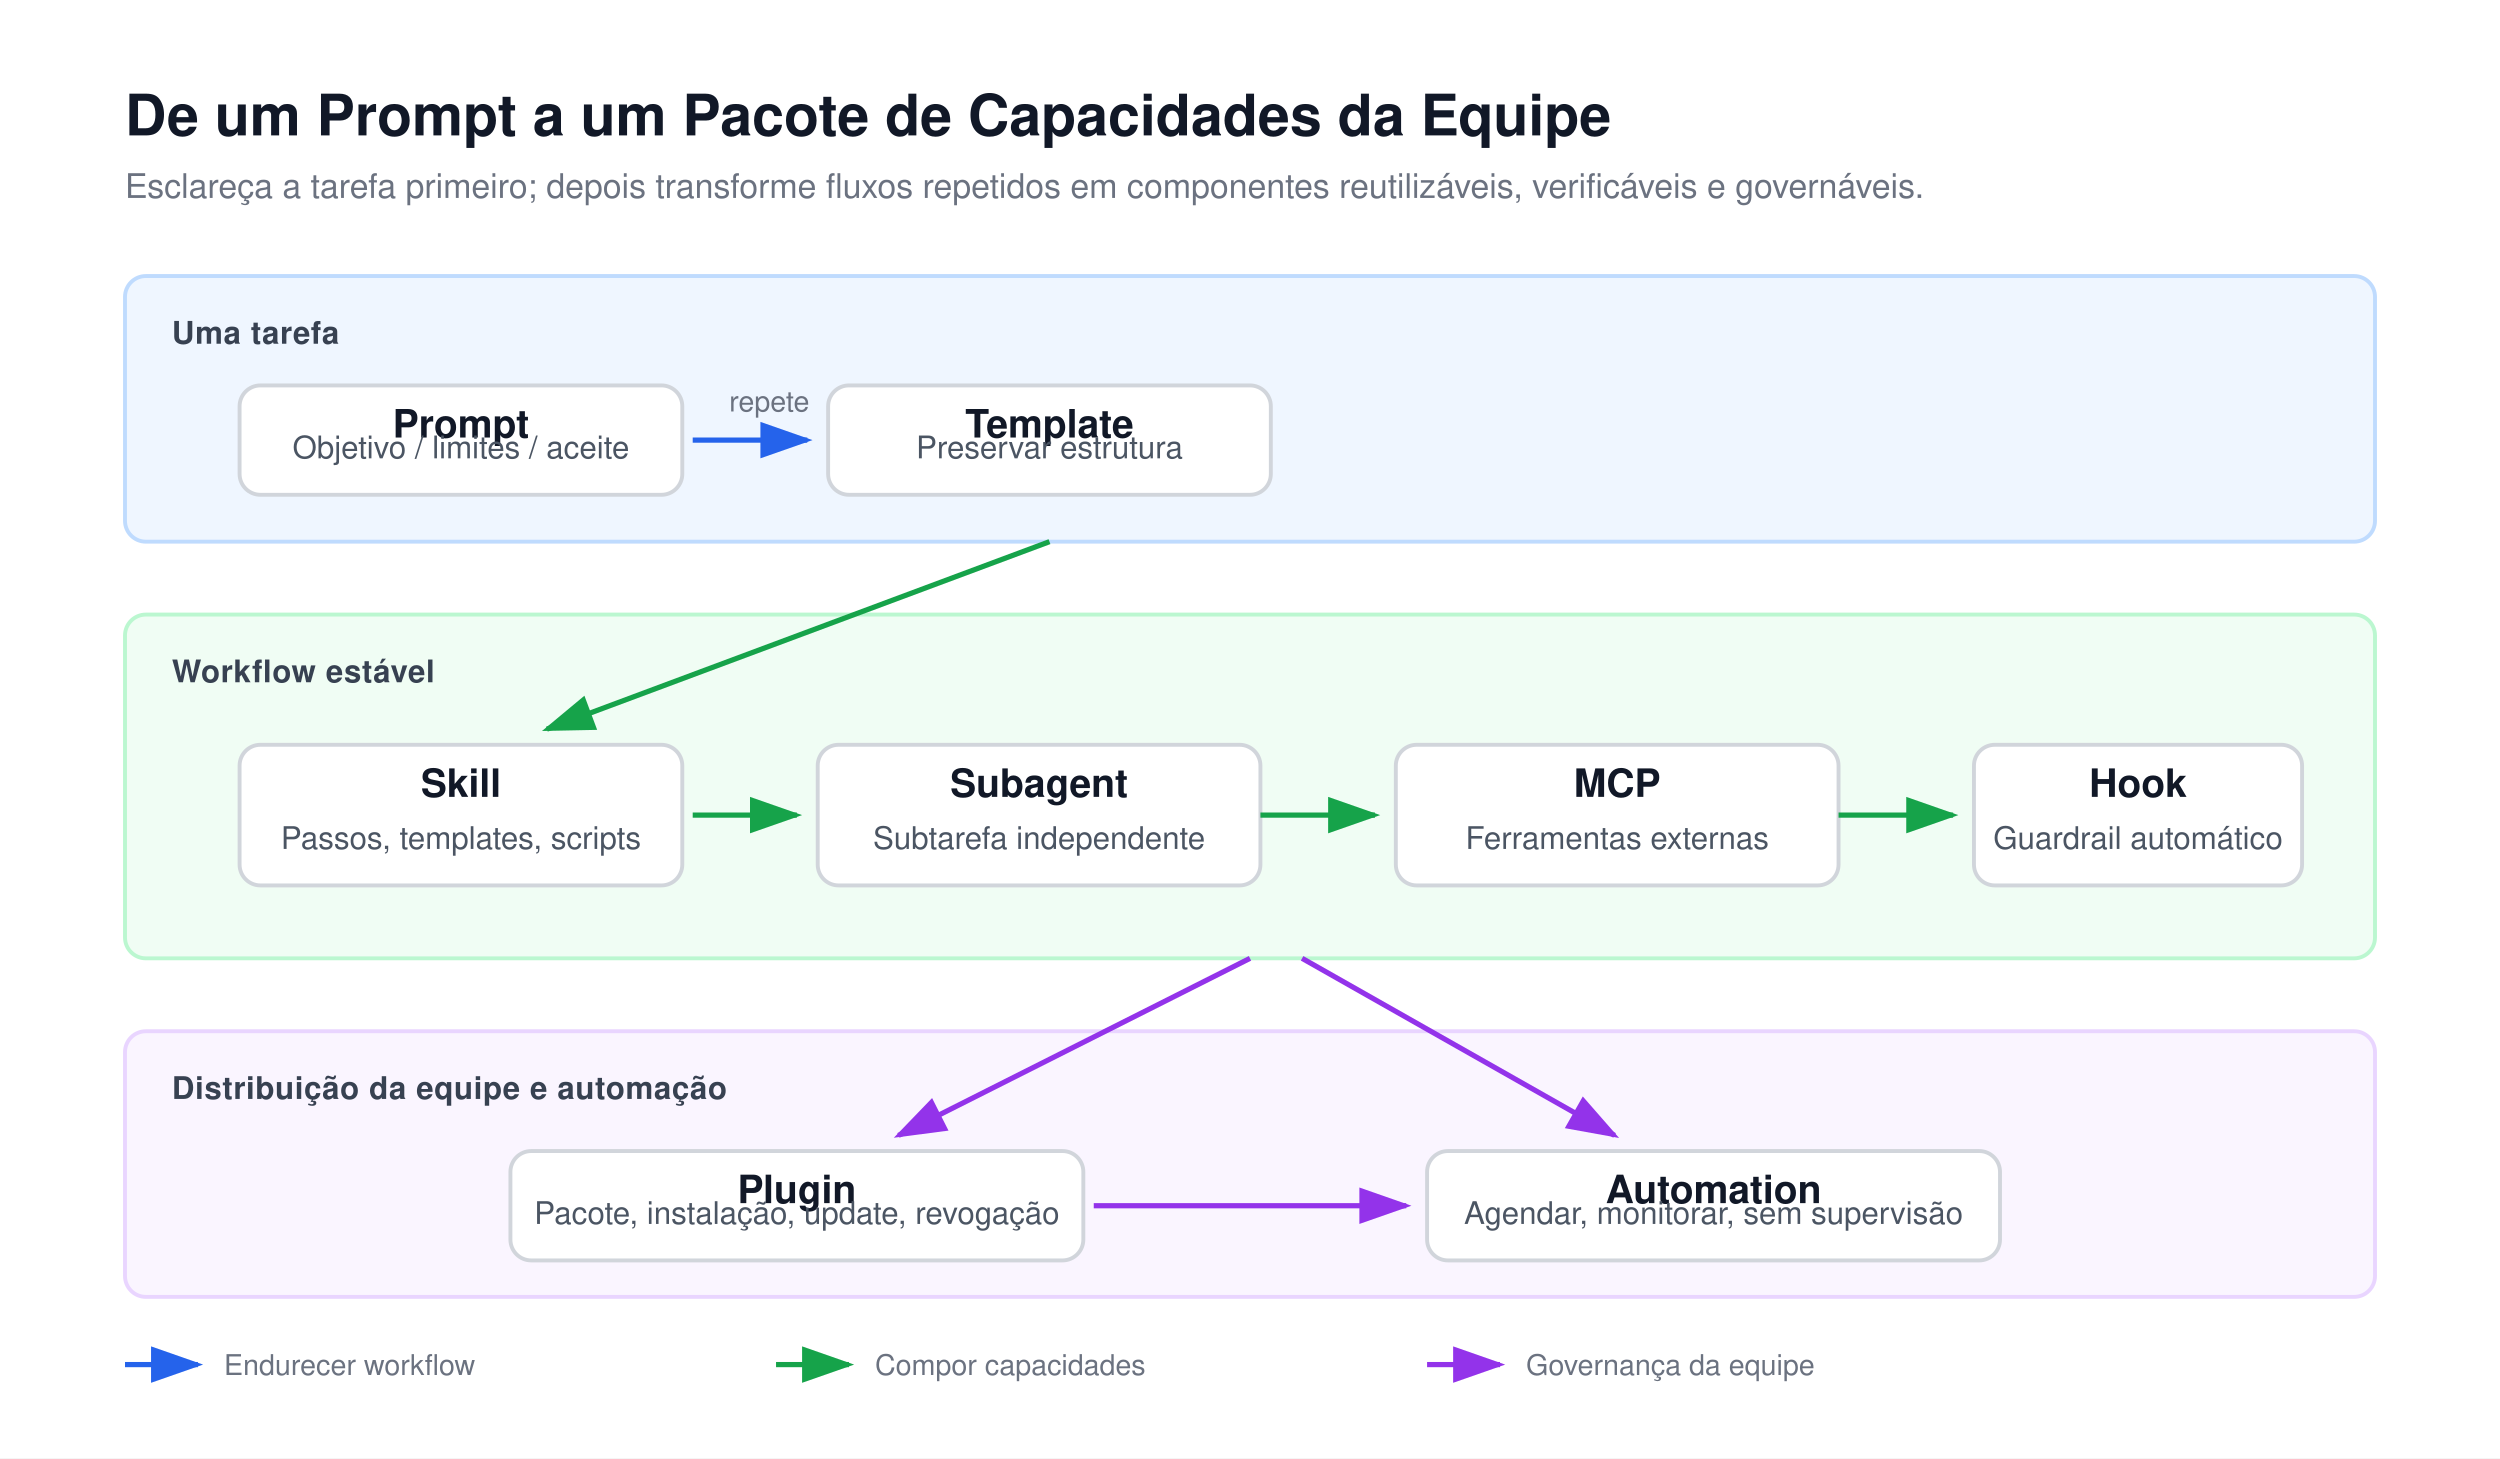
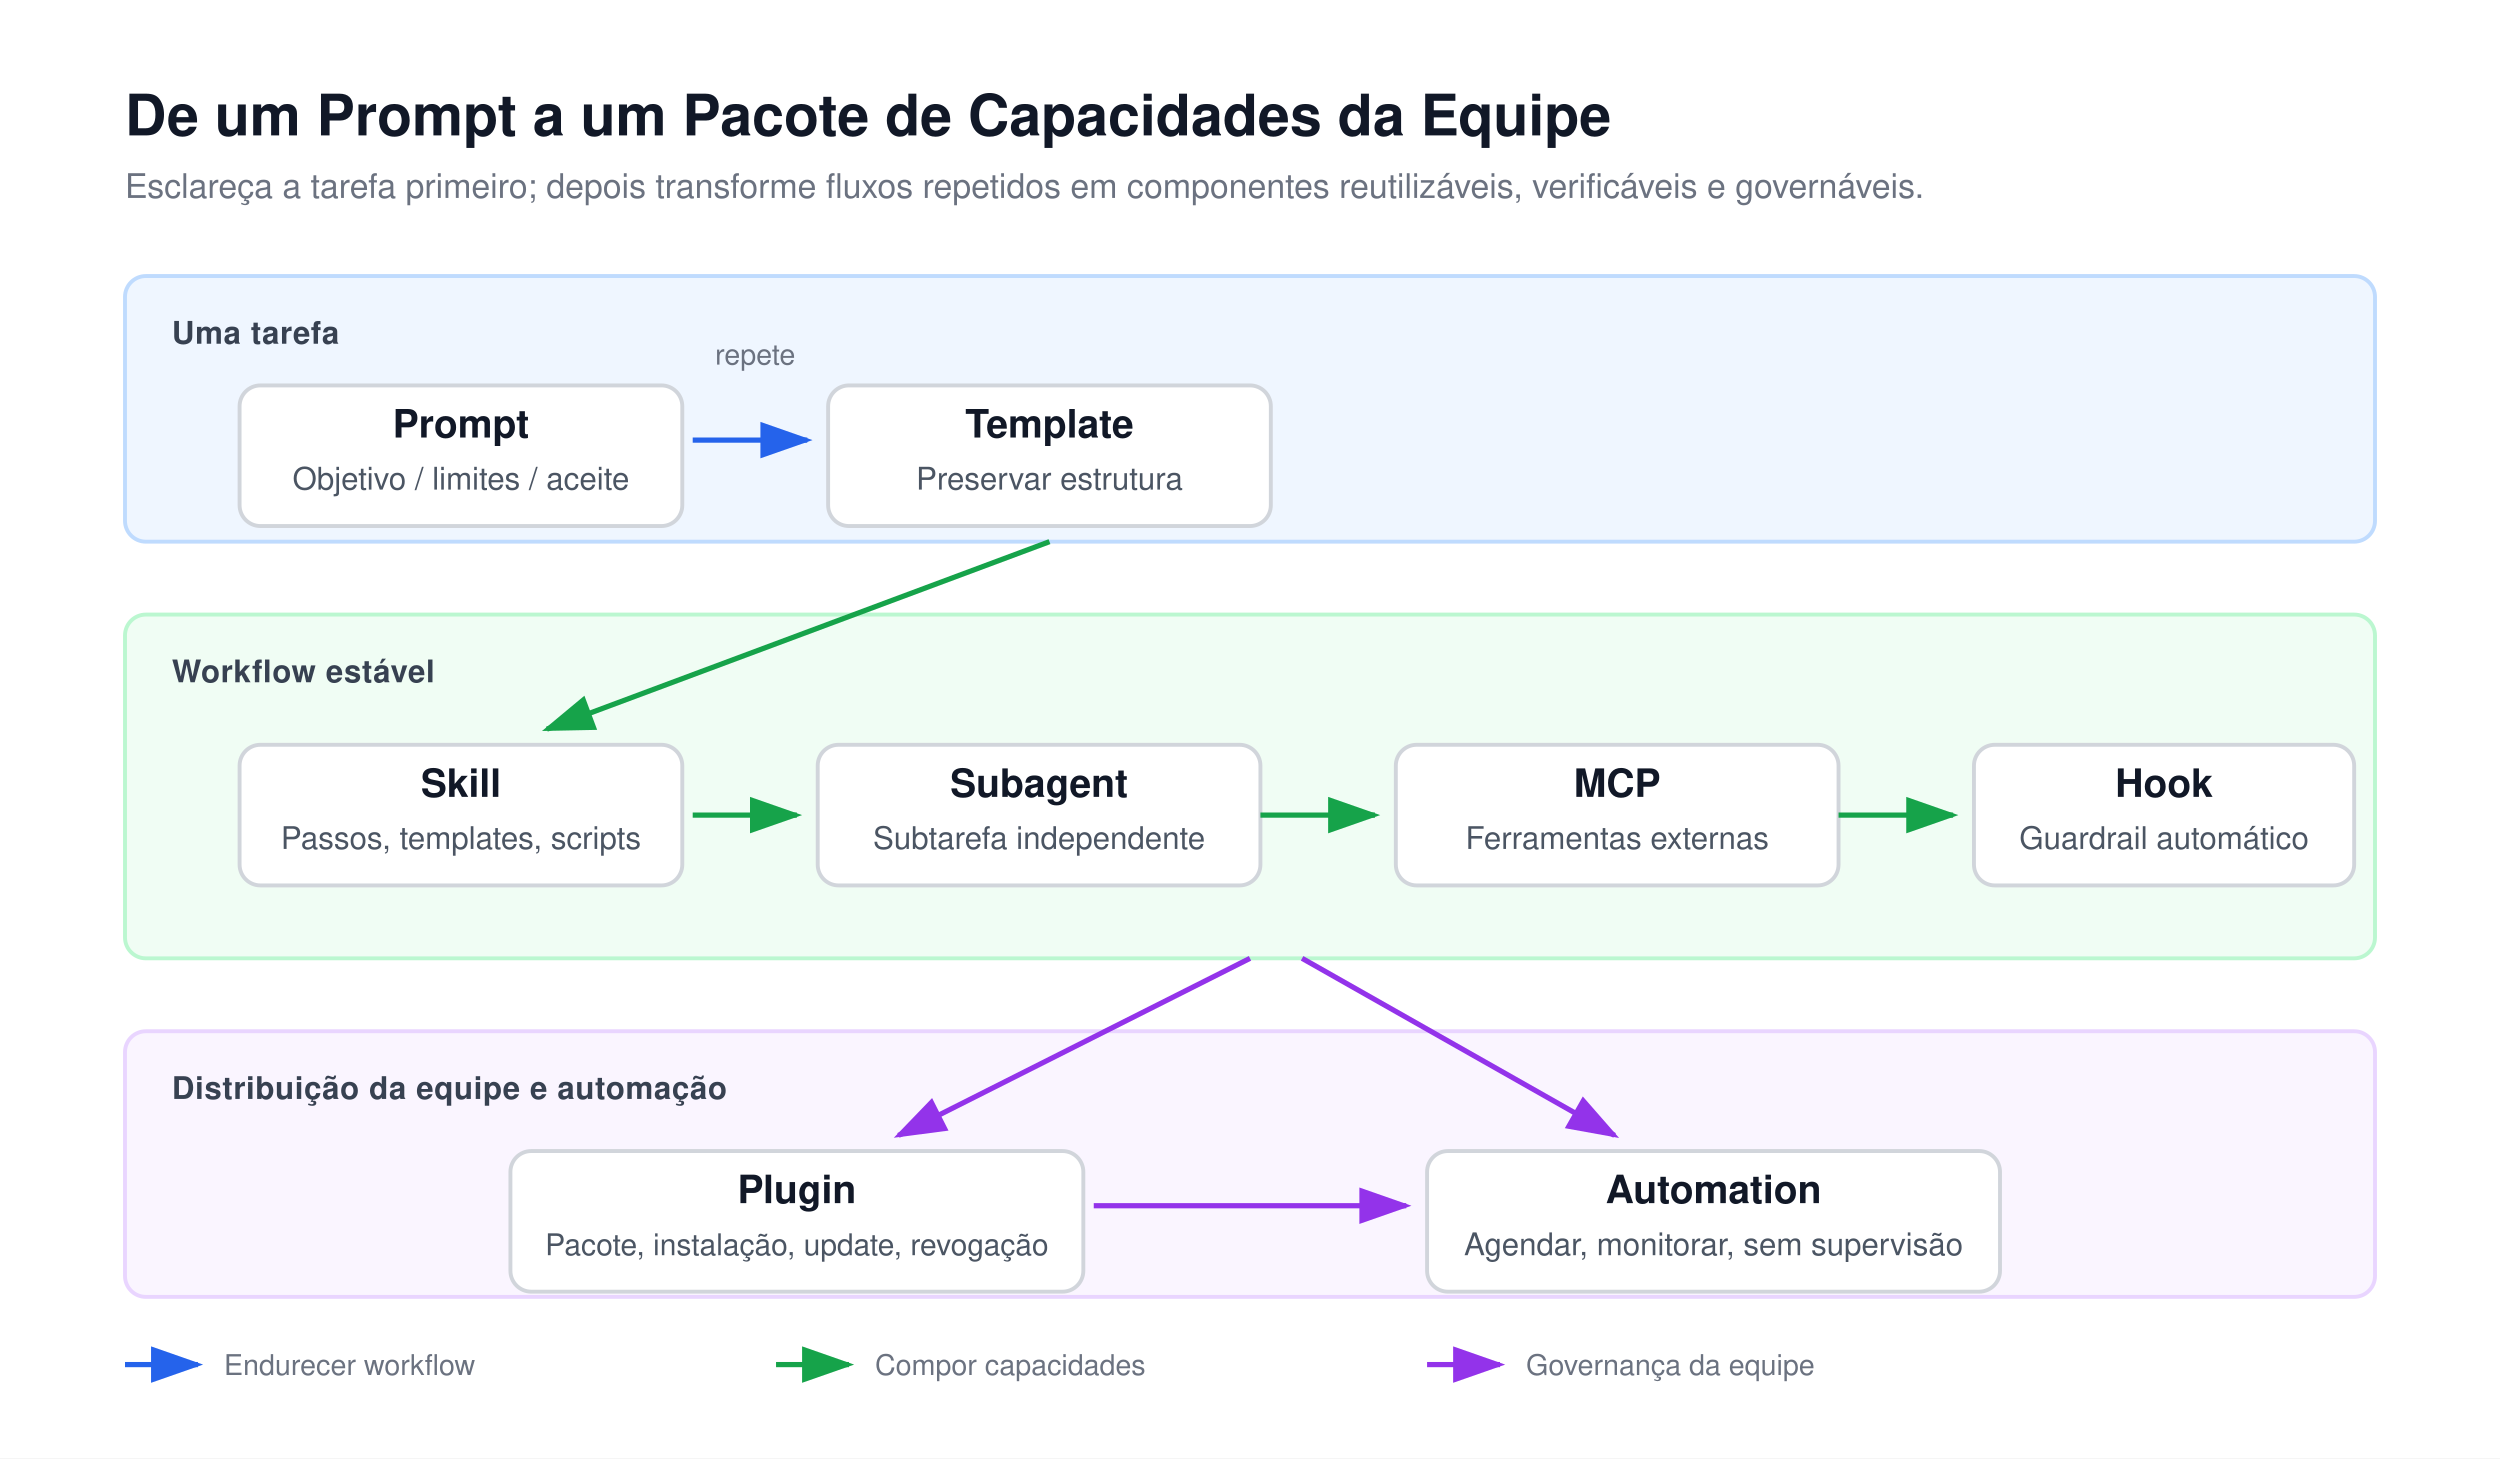
<svg xmlns="http://www.w3.org/2000/svg" viewBox="0 0 960 560" width="960" height="560" role="img" aria-labelledby="title desc">
  <style>
    text { font-family: 'Helvetica Neue', Helvetica, Arial, 'PingFang SC', 'Microsoft YaHei', 'Microsoft JhengHei', 'SimHei', sans-serif; }
    .title { fill: #111827; font-size: 22px; font-weight: 700; }
    .subtitle { fill: #6b7280; font-size: 13px; }
    .lane-label { fill: #374151; font-size: 12px; font-weight: 700; letter-spacing: 0.02em; }
    .node-title { fill: #111827; font-size: 15px; font-weight: 700; }
    .node-note { fill: #4b5563; font-size: 12px; }
    .small { fill: #6b7280; font-size: 11px; }
  </style>
  <defs>
    <marker id="arrow-blue" markerWidth="10" markerHeight="7" refX="9" refY="3.5" orient="auto">
      <polygon points="0 0, 10 3.5, 0 7" fill="#2563eb" />
    </marker>
    <marker id="arrow-green" markerWidth="10" markerHeight="7" refX="9" refY="3.5" orient="auto">
      <polygon points="0 0, 10 3.5, 0 7" fill="#16a34a" />
    </marker>
    <marker id="arrow-purple" markerWidth="10" markerHeight="7" refX="9" refY="3.5" orient="auto">
      <polygon points="0 0, 10 3.5, 0 7" fill="#9333ea" />
    </marker>
  </defs>
  <rect data-graph-role="background" width="960" height="560" fill="#ffffff" />
  <text x="48" y="52" text-anchor="start" class="title">De um Prompt a um Pacote de Capacidades da Equipe</text>
  <text x="48" y="76" text-anchor="start" class="subtitle">Esclareça a tarefa primeiro; depois transforme fluxos repetidos em componentes reutilizáveis, verificáveis e governáveis.</text>
  <rect data-graph-role="container" x="48" y="106" width="864" height="102" rx="8" fill="#eff6ff" stroke="#bfdbfe" stroke-width="1.5" />
  <text x="66" y="132" text-anchor="start" class="lane-label">Uma tarefa</text>
  <rect data-graph-role="container" x="48" y="236" width="864" height="132" rx="8" fill="#f0fdf4" stroke="#bbf7d0" stroke-width="1.5" />
  <text x="66" y="262" text-anchor="start" class="lane-label">Workflow estável</text>
  <rect data-graph-role="container" x="48" y="396" width="864" height="102" rx="8" fill="#faf5ff" stroke="#e9d5ff" stroke-width="1.5" />
  <text x="66" y="422" text-anchor="start" class="lane-label">Distribuição da equipe e automação</text>
-   <rect data-graph-role="node" x="92" y="148" width="170" height="42" rx="8" fill="#ffffff" stroke="#d1d5db" stroke-width="1.5" />
+   <rect data-graph-role="node" x="92" y="148" width="170" height="54" rx="8" fill="#ffffff" stroke="#d1d5db" stroke-width="1.5" />
  <text x="177.0" y="168" text-anchor="middle" class="node-title">Prompt</text>
-   <text x="177.0" y="176" text-anchor="middle" class="node-note">Objetivo / limites / aceite</text>
-   <rect data-graph-role="node" x="318" y="148" width="170" height="42" rx="8" fill="#ffffff" stroke="#d1d5db" stroke-width="1.5" />
+   <text x="177.0" y="188" text-anchor="middle" class="node-note">Objetivo / limites / aceite</text>
+   <rect data-graph-role="node" x="318" y="148" width="170" height="54" rx="8" fill="#ffffff" stroke="#d1d5db" stroke-width="1.5" />
  <text x="403.0" y="168" text-anchor="middle" class="node-title">Template</text>
-   <text x="403.0" y="176" text-anchor="middle" class="node-note">Preservar estrutura</text>
+   <text x="403.0" y="188" text-anchor="middle" class="node-note">Preservar estrutura</text>
  <rect data-graph-role="node" x="92" y="286" width="170" height="54" rx="8" fill="#ffffff" stroke="#d1d5db" stroke-width="1.5" />
  <text x="177.0" y="306" text-anchor="middle" class="node-title">Skill</text>
  <text x="177.0" y="326" text-anchor="middle" class="node-note">Passos, templates, scripts</text>
  <rect data-graph-role="node" x="314" y="286" width="170" height="54" rx="8" fill="#ffffff" stroke="#d1d5db" stroke-width="1.5" />
  <text x="399.0" y="306" text-anchor="middle" class="node-title">Subagent</text>
  <text x="399.0" y="326" text-anchor="middle" class="node-note">Subtarefa independente</text>
  <rect data-graph-role="node" x="536" y="286" width="170" height="54" rx="8" fill="#ffffff" stroke="#d1d5db" stroke-width="1.5" />
  <text x="621.0" y="306" text-anchor="middle" class="node-title">MCP</text>
  <text x="621.0" y="326" text-anchor="middle" class="node-note">Ferramentas externas</text>
-   <rect data-graph-role="node" x="758" y="286" width="126" height="54" rx="8" fill="#ffffff" stroke="#d1d5db" stroke-width="1.5" />
-   <text x="821.0" y="306" text-anchor="middle" class="node-title">Hook</text>
-   <text x="821.0" y="326" text-anchor="middle" class="node-note">Guardrail automático</text>
-   <rect data-graph-role="node" x="196" y="442" width="220" height="42" rx="8" fill="#ffffff" stroke="#d1d5db" stroke-width="1.5" />
+   <rect data-graph-role="node" x="758" y="286" width="146" height="54" rx="8" fill="#ffffff" stroke="#d1d5db" stroke-width="1.5" />
+   <text x="831.0" y="306" text-anchor="middle" class="node-title">Hook</text>
+   <text x="831.0" y="326" text-anchor="middle" class="node-note">Guardrail automático</text>
+   <rect data-graph-role="node" x="196" y="442" width="220" height="54" rx="8" fill="#ffffff" stroke="#d1d5db" stroke-width="1.5" />
  <text x="306.0" y="462" text-anchor="middle" class="node-title">Plugin</text>
-   <text x="306.0" y="470" text-anchor="middle" class="node-note">Pacote, instalação, update, revogação</text>
-   <rect data-graph-role="node" x="548" y="442" width="220" height="42" rx="8" fill="#ffffff" stroke="#d1d5db" stroke-width="1.5" />
+   <text x="306.0" y="482" text-anchor="middle" class="node-note" style="font-size:11.5px">Pacote, instalação, update, revogação</text>
+   <rect data-graph-role="node" x="548" y="442" width="220" height="54" rx="8" fill="#ffffff" stroke="#d1d5db" stroke-width="1.5" />
  <text x="658.0" y="462" text-anchor="middle" class="node-title">Automation</text>
-   <text x="658.0" y="470" text-anchor="middle" class="node-note">Agendar, monitorar, sem supervisão</text>
+   <text x="658.0" y="482" text-anchor="middle" class="node-note">Agendar, monitorar, sem supervisão</text>
  <path data-graph-role="edge" d="M 266 169 L 310 169" fill="none" stroke="#2563eb" stroke-width="2" marker-end="url(#arrow-blue)" />
  <path data-graph-role="edge" d="M 403 208 L 210 280" fill="none" stroke="#16a34a" stroke-width="2" marker-end="url(#arrow-green)" />
  <path data-graph-role="edge" d="M 266 313 L 306 313" fill="none" stroke="#16a34a" stroke-width="2" marker-end="url(#arrow-green)" />
  <path data-graph-role="edge" d="M 484 313 L 528 313" fill="none" stroke="#16a34a" stroke-width="2" marker-end="url(#arrow-green)" />
  <path data-graph-role="edge" d="M 706 313 L 750 313" fill="none" stroke="#16a34a" stroke-width="2" marker-end="url(#arrow-green)" />
  <path data-graph-role="edge" d="M 480 368 L 345 436" fill="none" stroke="#9333ea" stroke-width="2" marker-end="url(#arrow-purple)" />
  <path data-graph-role="edge" d="M 500 368 L 620 436" fill="none" stroke="#9333ea" stroke-width="2" marker-end="url(#arrow-purple)" />
  <path data-graph-role="edge" d="M 420 463 L 540 463" fill="none" stroke="#9333ea" stroke-width="2" marker-end="url(#arrow-purple)" />
-   <text x="280" y="158" text-anchor="start" class="small">repete</text>
+   <text x="290" y="140" text-anchor="middle" class="small">repete</text>
  <g data-graph-role="legend" transform="translate(48,524)">
    <line data-graph-role="decoration" x1="0" y1="0" x2="28" y2="0" stroke="#2563eb" stroke-width="2" marker-end="url(#arrow-blue)" />
    <text data-graph-role="decoration" x="38" y="4" class="small">Endurecer workflow</text>
    <line data-graph-role="decoration" x1="250" y1="0" x2="278" y2="0" stroke="#16a34a" stroke-width="2" marker-end="url(#arrow-green)" />
    <text data-graph-role="decoration" x="288" y="4" class="small">Compor capacidades</text>
    <line data-graph-role="decoration" x1="500" y1="0" x2="528" y2="0" stroke="#9333ea" stroke-width="2" marker-end="url(#arrow-purple)" />
    <text data-graph-role="decoration" x="538" y="4" class="small">Governança da equipe</text>
  </g>
</svg>
